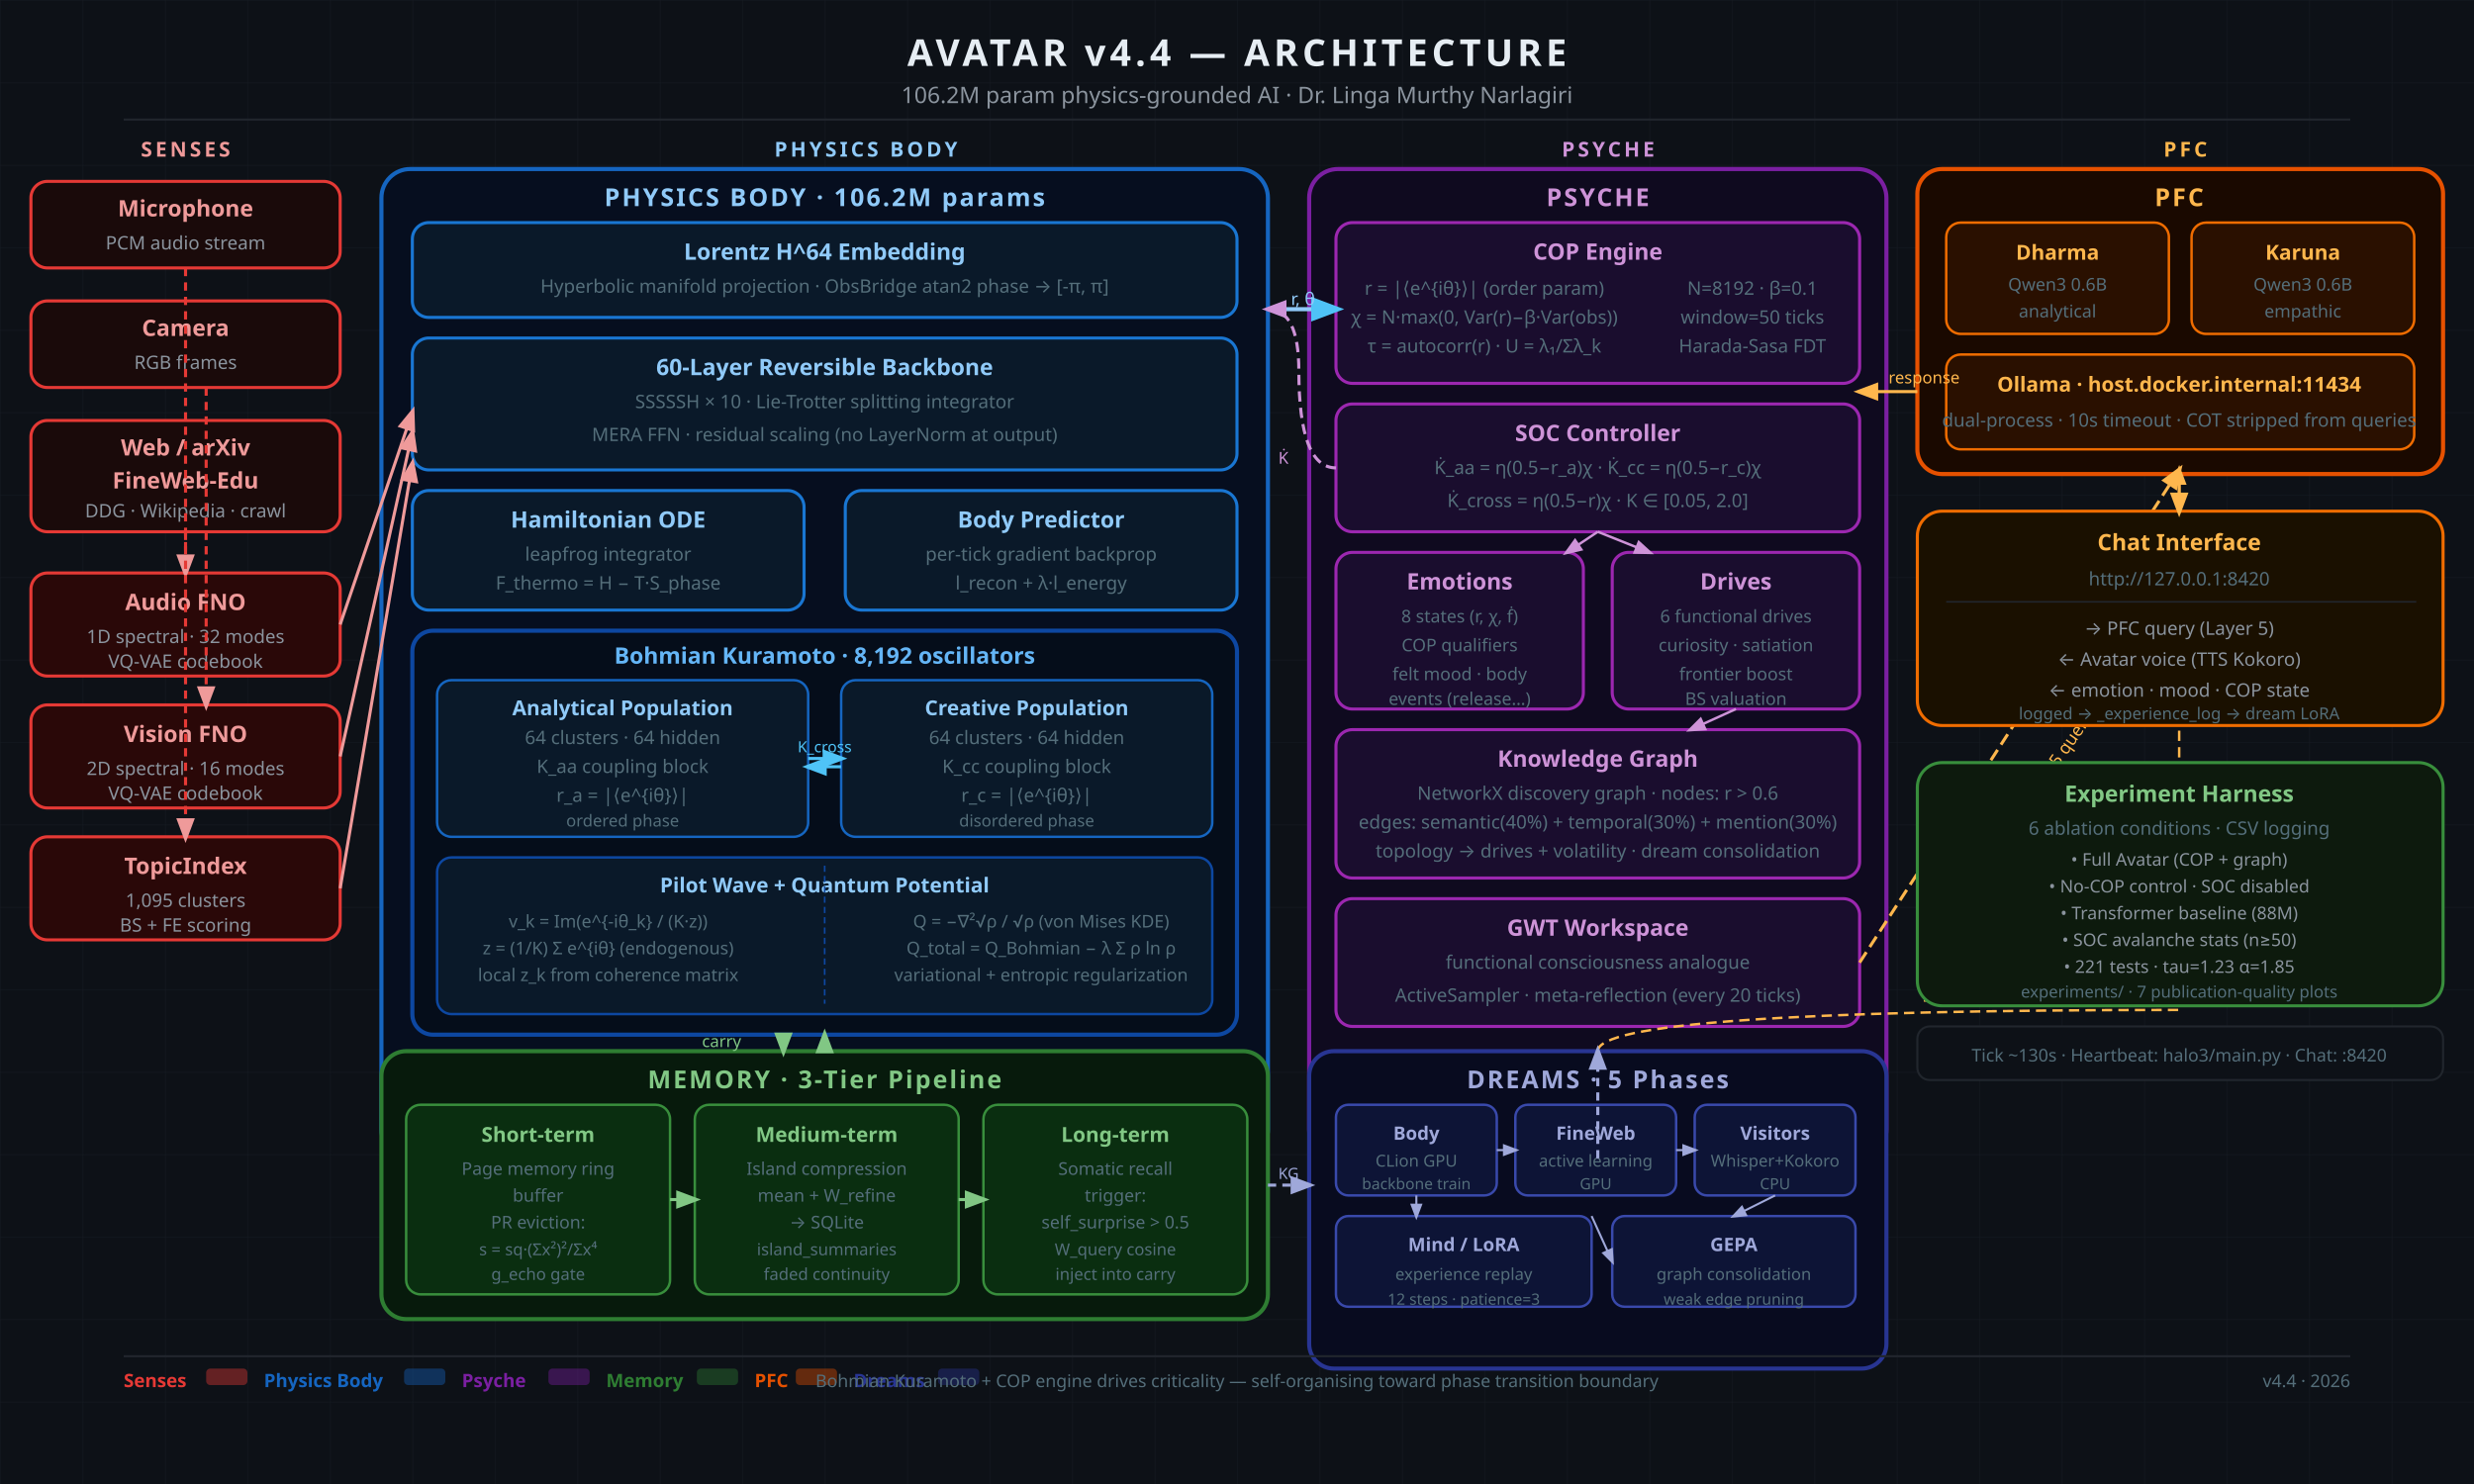
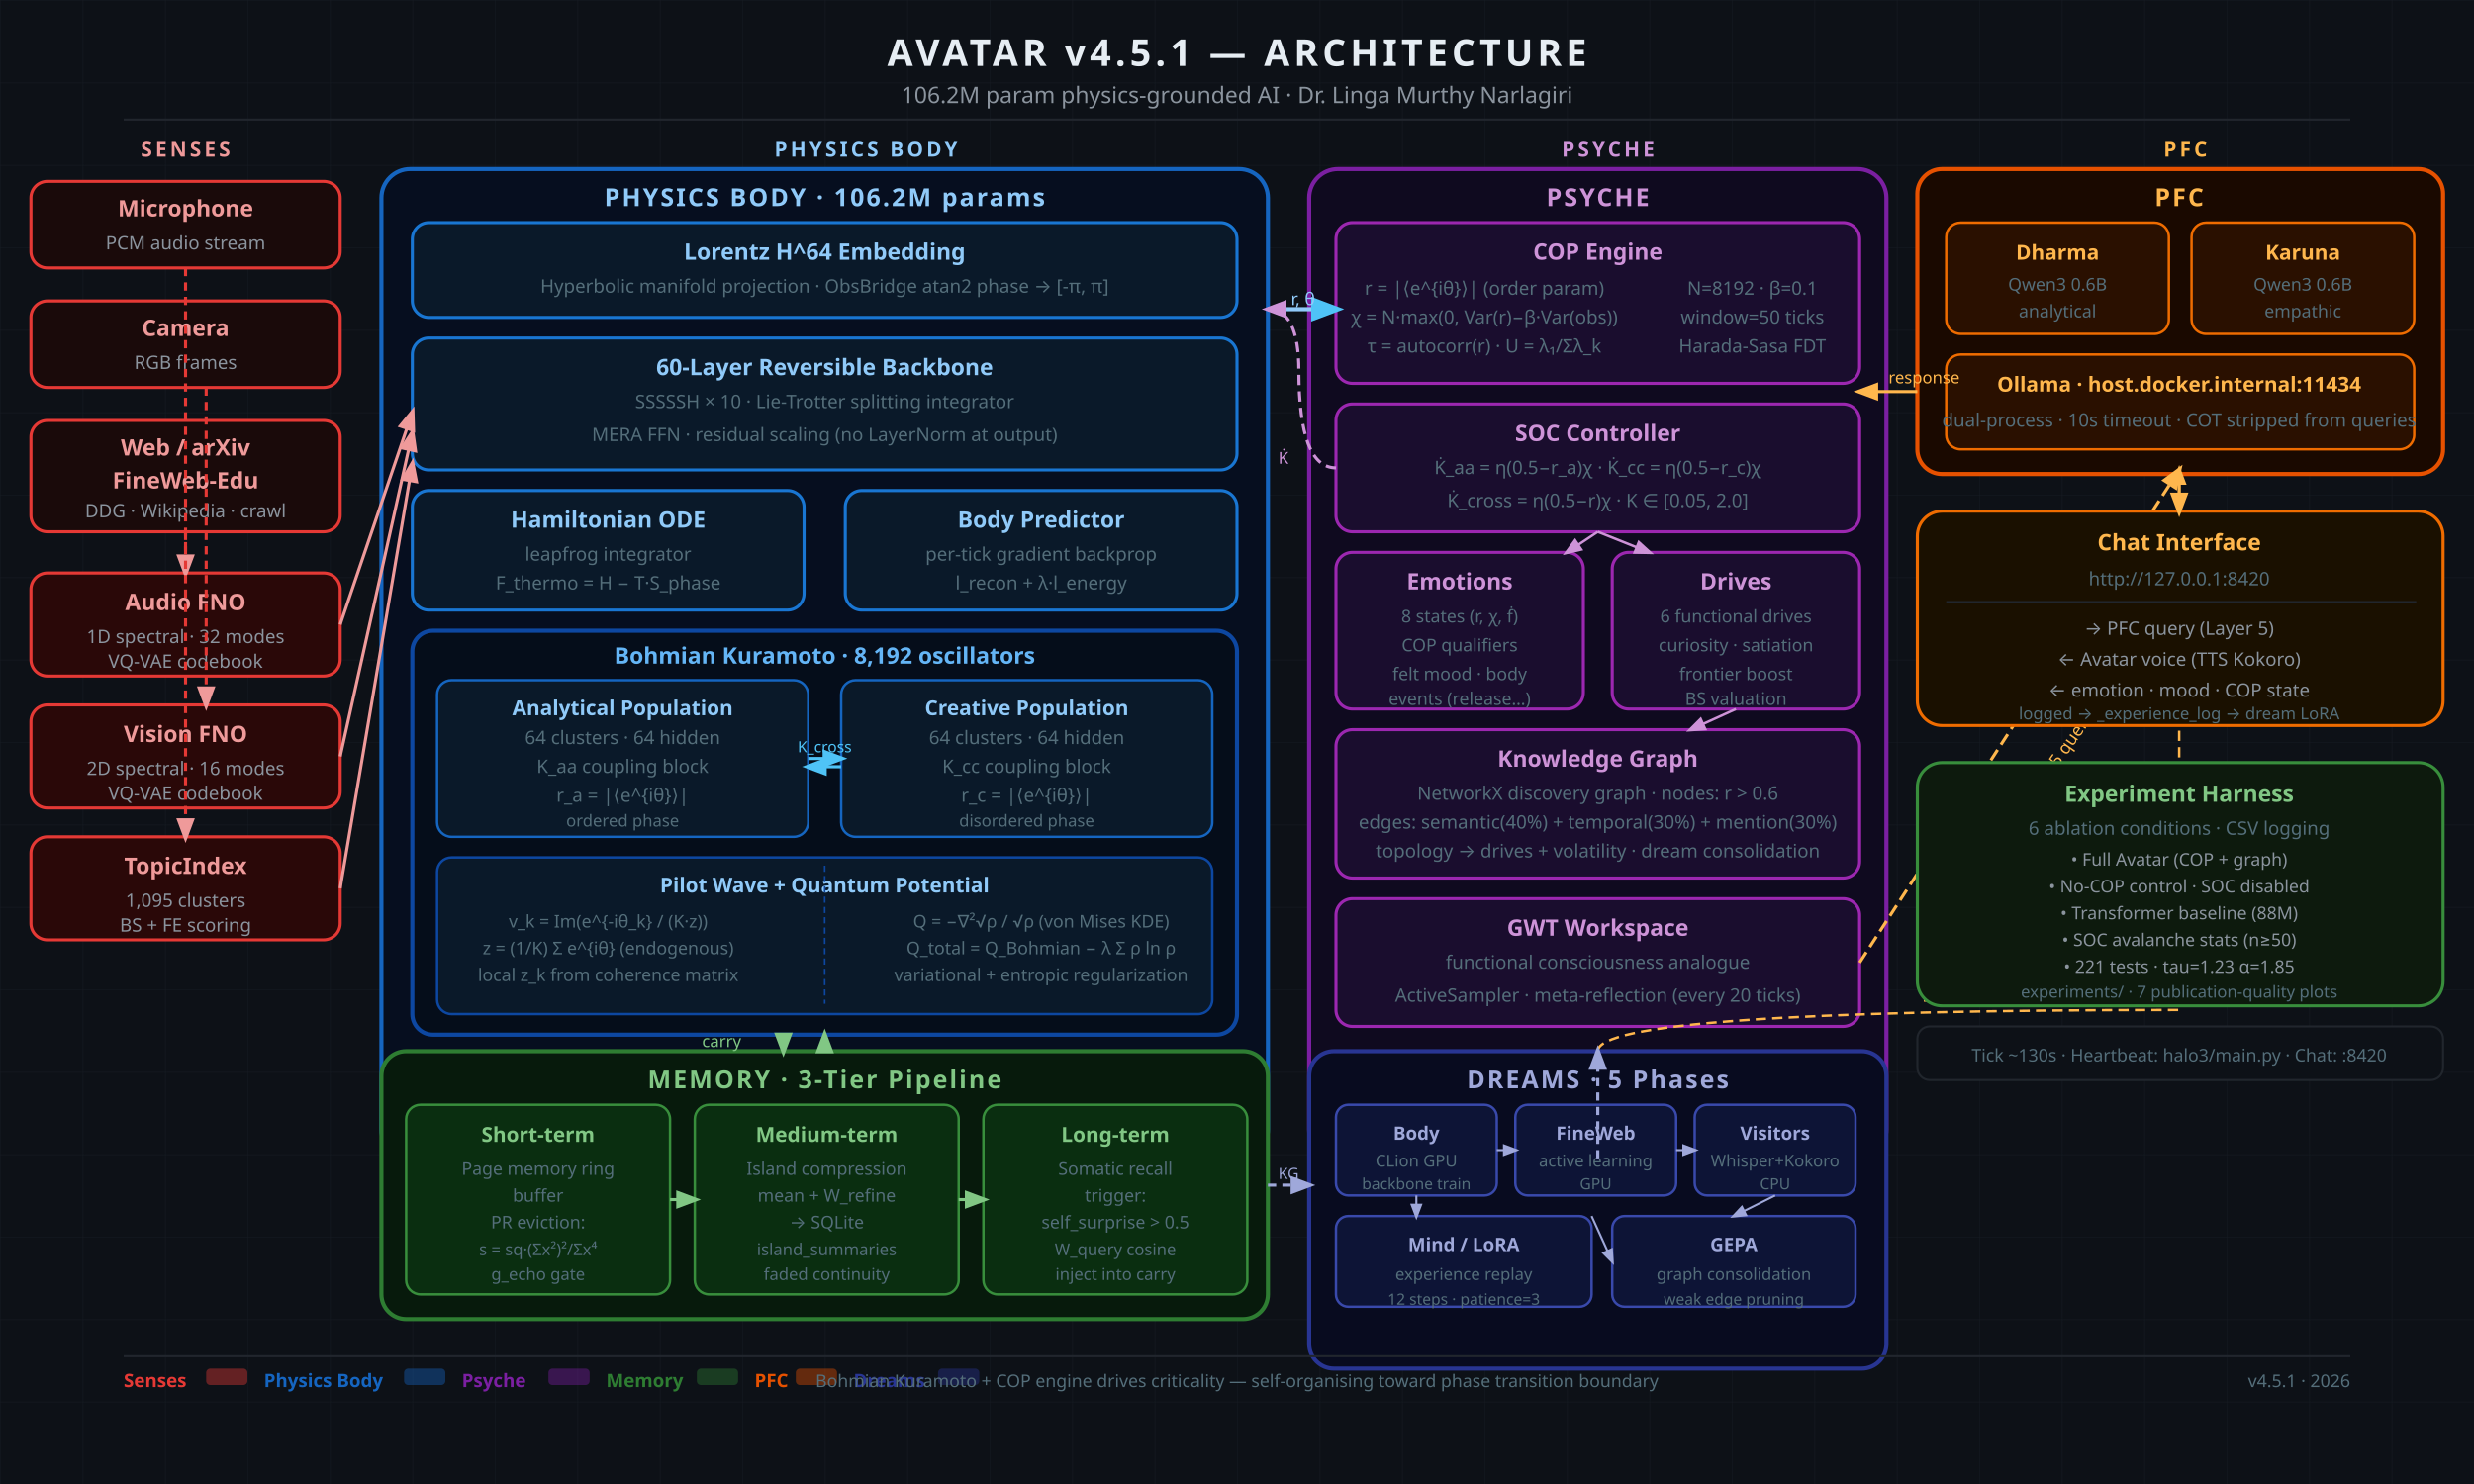
<svg xmlns="http://www.w3.org/2000/svg" viewBox="0 0 1200 720" width="1200" height="720" font-family="'Segoe UI', system-ui, -apple-system, sans-serif">
  <rect width="1200" height="720" fill="#0d1117" />
  <defs>
    <pattern id="grid" width="40" height="40" patternUnits="userSpaceOnUse">
      <path d="M 40 0 L 0 0 0 40" fill="none" stroke="#161b22" stroke-width="0.5" />
    </pattern>
    <marker id="arrow-blue" markerWidth="8" markerHeight="8" refX="6" refY="3" orient="auto">
      <path d="M0,0 L0,6 L8,3 z" fill="#4fc3f7" />
    </marker>
    <marker id="arrow-purple" markerWidth="8" markerHeight="8" refX="6" refY="3" orient="auto">
      <path d="M0,0 L0,6 L8,3 z" fill="#ce93d8" />
    </marker>
    <marker id="arrow-green" markerWidth="8" markerHeight="8" refX="6" refY="3" orient="auto">
      <path d="M0,0 L0,6 L8,3 z" fill="#81c784" />
    </marker>
    <marker id="arrow-orange" markerWidth="8" markerHeight="8" refX="6" refY="3" orient="auto">
      <path d="M0,0 L0,6 L8,3 z" fill="#ffb74d" />
    </marker>
    <marker id="arrow-red" markerWidth="8" markerHeight="8" refX="6" refY="3" orient="auto">
      <path d="M0,0 L0,6 L8,3 z" fill="#ef9a9a" />
    </marker>
    <marker id="arrow-indigo" markerWidth="8" markerHeight="8" refX="6" refY="3" orient="auto">
      <path d="M0,0 L0,6 L8,3 z" fill="#9fa8da" />
    </marker>
    <marker id="arrow-gray" markerWidth="8" markerHeight="8" refX="6" refY="3" orient="auto">
      <path d="M0,0 L0,6 L8,3 z" fill="#90a4ae" />
    </marker>
-     <filter id="glow-blue" x="-20%" y="-20%" width="140%" height="140%">
-       <feGaussianBlur stdDeviation="3" result="blur" />
-       <feMerge>
-         <feMergeNode in="blur" />
-         <feMergeNode in="SourceGraphic" />
-       </feMerge>
-     </filter>
-     <filter id="glow-purple" x="-20%" y="-20%" width="140%" height="140%">
-       <feGaussianBlur stdDeviation="3" result="blur" />
-       <feMerge>
-         <feMergeNode in="blur" />
-         <feMergeNode in="SourceGraphic" />
-       </feMerge>
-     </filter>
  </defs>
  <rect width="1200" height="720" fill="url(#grid)" />
-   <text x="600" y="32" text-anchor="middle" fill="#e6edf3" font-size="18" font-weight="700" letter-spacing="2">AVATAR v4.4 — ARCHITECTURE</text>
+   <text x="600" y="32" text-anchor="middle" fill="#e6edf3" font-size="18" font-weight="700" letter-spacing="2">AVATAR v4.5.1 — ARCHITECTURE</text>
  <text x="600" y="50" text-anchor="middle" fill="#8b949e" font-size="11">106.2M param physics-grounded AI · Dr. Linga Murthy Narlagiri</text>
  <line x1="60" y1="58" x2="1140" y2="58" stroke="#21262d" stroke-width="1" />
  <text x="90" y="76" text-anchor="middle" fill="#ef9a9a" font-size="10" font-weight="600" letter-spacing="1.5">SENSES</text>
  <text x="420" y="76" text-anchor="middle" fill="#90caf9" font-size="10" font-weight="600" letter-spacing="1.5">PHYSICS BODY</text>
  <text x="780" y="76" text-anchor="middle" fill="#ce93d8" font-size="10" font-weight="600" letter-spacing="1.5">PSYCHE</text>
  <text x="1060" y="76" text-anchor="middle" fill="#ffb74d" font-size="10" font-weight="600" letter-spacing="1.5">PFC</text>
  <rect x="15" y="88" width="150" height="42" rx="8" fill="#1a0a0a" stroke="#e53935" stroke-width="1.5" />
  <text x="90" y="105" text-anchor="middle" fill="#ef9a9a" font-size="11" font-weight="600">Microphone</text>
  <text x="90" y="121" text-anchor="middle" fill="#8b949e" font-size="9">PCM audio stream</text>
  <rect x="15" y="146" width="150" height="42" rx="8" fill="#1a0a0a" stroke="#e53935" stroke-width="1.5" />
  <text x="90" y="163" text-anchor="middle" fill="#ef9a9a" font-size="11" font-weight="600">Camera</text>
  <text x="90" y="179" text-anchor="middle" fill="#8b949e" font-size="9">RGB frames</text>
  <rect x="15" y="204" width="150" height="54" rx="8" fill="#1a0a0a" stroke="#e53935" stroke-width="1.5" />
  <text x="90" y="221" text-anchor="middle" fill="#ef9a9a" font-size="11" font-weight="600">Web / arXiv</text>
  <text x="90" y="237" text-anchor="middle" fill="#ef9a9a" font-size="11" font-weight="600">FineWeb-Edu</text>
  <text x="90" y="251" text-anchor="middle" fill="#8b949e" font-size="9">DDG · Wikipedia · crawl</text>
  <rect x="15" y="278" width="150" height="50" rx="8" fill="#2a0808" stroke="#e53935" stroke-width="1.5" />
  <text x="90" y="296" text-anchor="middle" fill="#ef9a9a" font-size="11" font-weight="600">Audio FNO</text>
  <text x="90" y="312" text-anchor="middle" fill="#8b949e" font-size="9">1D spectral · 32 modes</text>
  <text x="90" y="324" text-anchor="middle" fill="#8b949e" font-size="9">VQ-VAE codebook</text>
  <rect x="15" y="342" width="150" height="50" rx="8" fill="#2a0808" stroke="#e53935" stroke-width="1.5" />
  <text x="90" y="360" text-anchor="middle" fill="#ef9a9a" font-size="11" font-weight="600">Vision FNO</text>
  <text x="90" y="376" text-anchor="middle" fill="#8b949e" font-size="9">2D spectral · 16 modes</text>
  <text x="90" y="388" text-anchor="middle" fill="#8b949e" font-size="9">VQ-VAE codebook</text>
  <rect x="15" y="406" width="150" height="50" rx="8" fill="#2a0808" stroke="#e53935" stroke-width="1.5" />
  <text x="90" y="424" text-anchor="middle" fill="#ef9a9a" font-size="11" font-weight="600">TopicIndex</text>
  <text x="90" y="440" text-anchor="middle" fill="#8b949e" font-size="9">1,095 clusters</text>
  <text x="90" y="452" text-anchor="middle" fill="#8b949e" font-size="9">BS + FE scoring</text>
  <line x1="90" y1="130" x2="90" y2="278" stroke="#e53935" stroke-width="1.5" stroke-dasharray="4,3" marker-end="url(#arrow-red)" />
  <line x1="100" y1="188" x2="100" y2="342" stroke="#e53935" stroke-width="1.5" stroke-dasharray="4,3" marker-end="url(#arrow-red)" />
  <line x1="90" y1="258" x2="90" y2="406" stroke="#e53935" stroke-width="1.5" stroke-dasharray="4,3" marker-end="url(#arrow-red)" />
  <rect x="185" y="82" width="430" height="480" rx="14" fill="#060e1f" stroke="#1565c0" stroke-width="2" />
  <text x="400" y="100" text-anchor="middle" fill="#90caf9" font-size="12" font-weight="700" letter-spacing="1">PHYSICS BODY  ·  106.2M params</text>
  <rect x="200" y="108" width="400" height="46" rx="8" fill="#0a1929" stroke="#1976d2" stroke-width="1.5" />
  <text x="400" y="126" text-anchor="middle" fill="#90caf9" font-size="11" font-weight="600">Lorentz H^64 Embedding</text>
  <text x="400" y="142" text-anchor="middle" fill="#546e7a" font-size="9">Hyperbolic manifold projection · ObsBridge atan2 phase → [-π, π]</text>
  <rect x="200" y="164" width="400" height="64" rx="8" fill="#0a1929" stroke="#1976d2" stroke-width="1.5" />
  <text x="400" y="182" text-anchor="middle" fill="#90caf9" font-size="11" font-weight="600">60-Layer Reversible Backbone</text>
  <text x="400" y="198" text-anchor="middle" fill="#546e7a" font-size="9">SSSSSH × 10  ·  Lie-Trotter splitting integrator</text>
  <text x="400" y="214" text-anchor="middle" fill="#546e7a" font-size="9">MERA FFN  ·  residual scaling (no LayerNorm at output)</text>
  <rect x="200" y="238" width="190" height="58" rx="8" fill="#0a1929" stroke="#1976d2" stroke-width="1.5" />
  <text x="295" y="256" text-anchor="middle" fill="#90caf9" font-size="11" font-weight="600">Hamiltonian ODE</text>
  <text x="295" y="272" text-anchor="middle" fill="#546e7a" font-size="9">leapfrog integrator</text>
  <text x="295" y="286" text-anchor="middle" fill="#546e7a" font-size="9">F_thermo = H − T·S_phase</text>
  <rect x="410" y="238" width="190" height="58" rx="8" fill="#0a1929" stroke="#1976d2" stroke-width="1.5" />
  <text x="505" y="256" text-anchor="middle" fill="#90caf9" font-size="11" font-weight="600">Body Predictor</text>
  <text x="505" y="272" text-anchor="middle" fill="#546e7a" font-size="9">per-tick gradient backprop</text>
  <text x="505" y="286" text-anchor="middle" fill="#546e7a" font-size="9">l_recon + λ·l_energy</text>
  <rect x="200" y="306" width="400" height="196" rx="10" fill="#050d1a" stroke="#0d47a1" stroke-width="2" />
  <text x="400" y="322" text-anchor="middle" fill="#64b5f6" font-size="11" font-weight="700">Bohmian Kuramoto  ·  8,192 oscillators</text>
  <rect x="212" y="330" width="180" height="76" rx="7" fill="#0a1929" stroke="#1565c0" stroke-width="1.2" />
  <text x="302" y="347" text-anchor="middle" fill="#90caf9" font-size="10" font-weight="600">Analytical Population</text>
  <text x="302" y="361" text-anchor="middle" fill="#546e7a" font-size="9">64 clusters · 64 hidden</text>
  <text x="302" y="375" text-anchor="middle" fill="#546e7a" font-size="9">K_aa coupling block</text>
  <text x="302" y="389" text-anchor="middle" fill="#546e7a" font-size="9">r_a = |⟨e^{iθ}⟩|</text>
  <text x="302" y="401" text-anchor="middle" fill="#546e7a" font-size="8">ordered phase</text>
  <rect x="408" y="330" width="180" height="76" rx="7" fill="#0a1929" stroke="#1565c0" stroke-width="1.2" />
  <text x="498" y="347" text-anchor="middle" fill="#90caf9" font-size="10" font-weight="600">Creative Population</text>
  <text x="498" y="361" text-anchor="middle" fill="#546e7a" font-size="9">64 clusters · 64 hidden</text>
  <text x="498" y="375" text-anchor="middle" fill="#546e7a" font-size="9">K_cc coupling block</text>
  <text x="498" y="389" text-anchor="middle" fill="#546e7a" font-size="9">r_c = |⟨e^{iθ}⟩|</text>
  <text x="498" y="401" text-anchor="middle" fill="#546e7a" font-size="8">disordered phase</text>
  <line x1="392" y1="368" x2="408" y2="368" stroke="#4fc3f7" stroke-width="1.5" marker-end="url(#arrow-blue)" />
  <line x1="408" y1="372" x2="392" y2="372" stroke="#4fc3f7" stroke-width="1.5" marker-end="url(#arrow-blue)" />
  <text x="400" y="365" text-anchor="middle" fill="#4fc3f7" font-size="7.5">K_cross</text>
  <rect x="212" y="416" width="376" height="76" rx="7" fill="#0a1929" stroke="#0d47a1" stroke-width="1.2" />
  <text x="400" y="433" text-anchor="middle" fill="#90caf9" font-size="10" font-weight="600">Pilot Wave  +  Quantum Potential</text>
  <text x="295" y="450" text-anchor="middle" fill="#546e7a" font-size="8.5">v_k = Im(e^{-iθ_k} / (K·z))</text>
  <text x="295" y="463" text-anchor="middle" fill="#546e7a" font-size="8.5">z = (1/K) Σ e^{iθ}  (endogenous)</text>
  <text x="295" y="476" text-anchor="middle" fill="#546e7a" font-size="8.5">local z_k from coherence matrix</text>
  <text x="505" y="450" text-anchor="middle" fill="#546e7a" font-size="8.5">Q = −∇²√ρ / √ρ  (von Mises KDE)</text>
  <text x="505" y="463" text-anchor="middle" fill="#546e7a" font-size="8.5">Q_total = Q_Bohmian − λ Σ ρ ln ρ</text>
  <text x="505" y="476" text-anchor="middle" fill="#546e7a" font-size="8.5">variational + entropic regularization</text>
  <line x1="400" y1="420" x2="400" y2="487" stroke="#0d47a1" stroke-width="0.8" stroke-dasharray="3,2" />
  <line x1="165" y1="303" x2="200" y2="200" stroke="#ef9a9a" stroke-width="1.5" marker-end="url(#arrow-red)" />
  <line x1="165" y1="367" x2="200" y2="210" stroke="#ef9a9a" stroke-width="1.5" marker-end="url(#arrow-red)" />
  <line x1="165" y1="431" x2="200" y2="225" stroke="#ef9a9a" stroke-width="1.5" marker-end="url(#arrow-red)" />
  <rect x="635" y="82" width="280" height="480" rx="14" fill="#0f0a1f" stroke="#7b1fa2" stroke-width="2" />
  <text x="775" y="100" text-anchor="middle" fill="#ce93d8" font-size="12" font-weight="700" letter-spacing="1">PSYCHE</text>
  <rect x="648" y="108" width="254" height="78" rx="8" fill="#1a0d2e" stroke="#9c27b0" stroke-width="1.5" />
  <text x="775" y="126" text-anchor="middle" fill="#ce93d8" font-size="11" font-weight="600">COP Engine</text>
  <text x="720" y="143" text-anchor="middle" fill="#546e7a" font-size="9">r = |⟨e^{iθ}⟩|  (order param)</text>
  <text x="720" y="157" text-anchor="middle" fill="#546e7a" font-size="9">χ = N·max(0, Var(r)−β·Var(obs))</text>
  <text x="720" y="171" text-anchor="middle" fill="#546e7a" font-size="9">τ = autocorr(r)  ·  U = λ₁/Σλ_k</text>
  <text x="850" y="143" text-anchor="middle" fill="#546e7a" font-size="9">N=8192 · β=0.1</text>
  <text x="850" y="157" text-anchor="middle" fill="#546e7a" font-size="9">window=50 ticks</text>
  <text x="850" y="171" text-anchor="middle" fill="#546e7a" font-size="9">Harada-Sasa FDT</text>
  <rect x="648" y="196" width="254" height="62" rx="8" fill="#1a0d2e" stroke="#9c27b0" stroke-width="1.5" />
  <text x="775" y="214" text-anchor="middle" fill="#ce93d8" font-size="11" font-weight="600">SOC Controller</text>
  <text x="775" y="230" text-anchor="middle" fill="#546e7a" font-size="9">K̇_aa = η(0.5−r_a)χ  ·  K̇_cc = η(0.5−r_c)χ</text>
  <text x="775" y="246" text-anchor="middle" fill="#546e7a" font-size="9">K̇_cross = η(0.5−r)χ  ·  K ∈ [0.05, 2.0]</text>
  <rect x="648" y="268" width="120" height="76" rx="8" fill="#1a0d2e" stroke="#9c27b0" stroke-width="1.5" />
  <text x="708" y="286" text-anchor="middle" fill="#ce93d8" font-size="11" font-weight="600">Emotions</text>
  <text x="708" y="302" text-anchor="middle" fill="#546e7a" font-size="8.5">8 states (r, χ, ḟ)</text>
  <text x="708" y="316" text-anchor="middle" fill="#546e7a" font-size="8.5">COP qualifiers</text>
  <text x="708" y="330" text-anchor="middle" fill="#546e7a" font-size="8.5">felt mood · body</text>
  <text x="708" y="342" text-anchor="middle" fill="#546e7a" font-size="8.5">events (release…)</text>
  <rect x="782" y="268" width="120" height="76" rx="8" fill="#1a0d2e" stroke="#9c27b0" stroke-width="1.5" />
  <text x="842" y="286" text-anchor="middle" fill="#ce93d8" font-size="11" font-weight="600">Drives</text>
  <text x="842" y="302" text-anchor="middle" fill="#546e7a" font-size="8.5">6 functional drives</text>
  <text x="842" y="316" text-anchor="middle" fill="#546e7a" font-size="8.5">curiosity · satiation</text>
  <text x="842" y="330" text-anchor="middle" fill="#546e7a" font-size="8.5">frontier boost</text>
  <text x="842" y="342" text-anchor="middle" fill="#546e7a" font-size="8.5">BS valuation</text>
  <rect x="648" y="354" width="254" height="72" rx="8" fill="#1a0d2e" stroke="#9c27b0" stroke-width="1.5" />
  <text x="775" y="372" text-anchor="middle" fill="#ce93d8" font-size="11" font-weight="600">Knowledge Graph</text>
  <text x="775" y="388" text-anchor="middle" fill="#546e7a" font-size="9">NetworkX discovery graph  ·  nodes: r &gt; 0.6</text>
  <text x="775" y="402" text-anchor="middle" fill="#546e7a" font-size="9">edges: semantic(40%) + temporal(30%) + mention(30%)</text>
  <text x="775" y="416" text-anchor="middle" fill="#546e7a" font-size="9">topology → drives + volatility · dream consolidation</text>
  <rect x="648" y="436" width="254" height="62" rx="8" fill="#1a0d2e" stroke="#9c27b0" stroke-width="1.5" />
  <text x="775" y="454" text-anchor="middle" fill="#ce93d8" font-size="11" font-weight="600">GWT Workspace</text>
  <text x="775" y="470" text-anchor="middle" fill="#546e7a" font-size="9">functional consciousness analogue</text>
  <text x="775" y="486" text-anchor="middle" fill="#546e7a" font-size="9">ActiveSampler · meta-reflection (every 20 ticks)</text>
  <line x1="615" y1="150" x2="648" y2="150" stroke="#90caf9" stroke-width="2" marker-end="url(#arrow-blue)" />
  <path d="M 648 227 Q 630 227 630 180 Q 630 150 615 150" fill="none" stroke="#ce93d8" stroke-width="1.5" stroke-dasharray="5,3" marker-end="url(#arrow-purple)" />
  <text x="632" y="148" text-anchor="middle" fill="#90caf9" font-size="8.5">r, θ</text>
  <text x="625" y="225" text-anchor="end" fill="#ce93d8" font-size="8">K̇</text>
  <line x1="775" y1="258" x2="760" y2="268" stroke="#ce93d8" stroke-width="1.2" marker-end="url(#arrow-purple)" />
  <line x1="775" y1="258" x2="800" y2="268" stroke="#ce93d8" stroke-width="1.2" marker-end="url(#arrow-purple)" />
  <line x1="842" y1="344" x2="820" y2="354" stroke="#ce93d8" stroke-width="1.2" marker-end="url(#arrow-purple)" />
  <rect x="930" y="82" width="255" height="148" rx="12" fill="#1a0900" stroke="#e65100" stroke-width="2" />
  <text x="1057" y="100" text-anchor="middle" fill="#ffb74d" font-size="12" font-weight="700" letter-spacing="1">PFC</text>
  <rect x="944" y="108" width="108" height="54" rx="7" fill="#2a1000" stroke="#ef6c00" stroke-width="1.2" />
  <text x="998" y="126" text-anchor="middle" fill="#ffb74d" font-size="10" font-weight="600">Dharma</text>
  <text x="998" y="141" text-anchor="middle" fill="#546e7a" font-size="8.5">Qwen3 0.6B</text>
  <text x="998" y="154" text-anchor="middle" fill="#546e7a" font-size="8.5">analytical</text>
  <rect x="1063" y="108" width="108" height="54" rx="7" fill="#2a1000" stroke="#ef6c00" stroke-width="1.2" />
  <text x="1117" y="126" text-anchor="middle" fill="#ffb74d" font-size="10" font-weight="600">Karuna</text>
  <text x="1117" y="141" text-anchor="middle" fill="#546e7a" font-size="8.5">Qwen3 0.6B</text>
  <text x="1117" y="154" text-anchor="middle" fill="#546e7a" font-size="8.5">empathic</text>
  <rect x="944" y="172" width="227" height="46" rx="7" fill="#2a1000" stroke="#ef6c00" stroke-width="1.2" />
  <text x="1057" y="190" text-anchor="middle" fill="#ffb74d" font-size="10" font-weight="600">Ollama  ·  host.docker.internal:11434</text>
  <text x="1057" y="207" text-anchor="middle" fill="#546e7a" font-size="9">dual-process · 10s timeout · COT stripped from queries</text>
  <line x1="902" y1="467" x2="1057" y2="228" stroke="#ffb74d" stroke-width="1.5" stroke-dasharray="6,3" marker-end="url(#arrow-orange)" />
  <line x1="930" y1="190" x2="902" y2="190" stroke="#ffb74d" stroke-width="1.5" marker-end="url(#arrow-orange)" />
  <text x="1000" y="370" text-anchor="middle" fill="#ffb74d" font-size="8.5" transform="rotate(-55,1000,370)">Layer 5 query</text>
  <text x="916" y="186" text-anchor="start" fill="#ffb74d" font-size="8">response</text>
  <rect x="185" y="510" width="430" height="130" rx="12" fill="#071a0c" stroke="#2e7d32" stroke-width="2" />
  <text x="400" y="528" text-anchor="middle" fill="#81c784" font-size="12" font-weight="700" letter-spacing="1">MEMORY  ·  3-Tier Pipeline</text>
  <rect x="197" y="536" width="128" height="92" rx="7" fill="#0a2e10" stroke="#388e3c" stroke-width="1.2" />
  <text x="261" y="554" text-anchor="middle" fill="#81c784" font-size="10" font-weight="600">Short-term</text>
  <text x="261" y="570" text-anchor="middle" fill="#546e7a" font-size="8.5">Page memory ring</text>
  <text x="261" y="583" text-anchor="middle" fill="#546e7a" font-size="8.5">buffer</text>
  <text x="261" y="596" text-anchor="middle" fill="#546e7a" font-size="8.5">PR eviction:</text>
  <text x="261" y="609" text-anchor="middle" fill="#546e7a" font-size="8">s = sq·(Σx²)²/Σx⁴</text>
  <text x="261" y="621" text-anchor="middle" fill="#546e7a" font-size="8">g_echo gate</text>
  <rect x="337" y="536" width="128" height="92" rx="7" fill="#0a2e10" stroke="#388e3c" stroke-width="1.2" />
  <text x="401" y="554" text-anchor="middle" fill="#81c784" font-size="10" font-weight="600">Medium-term</text>
  <text x="401" y="570" text-anchor="middle" fill="#546e7a" font-size="8.5">Island compression</text>
  <text x="401" y="583" text-anchor="middle" fill="#546e7a" font-size="8.5">mean + W_refine</text>
  <text x="401" y="596" text-anchor="middle" fill="#546e7a" font-size="8.5">→ SQLite</text>
  <text x="401" y="609" text-anchor="middle" fill="#546e7a" font-size="8">island_summaries</text>
  <text x="401" y="621" text-anchor="middle" fill="#546e7a" font-size="8">faded continuity</text>
  <rect x="477" y="536" width="128" height="92" rx="7" fill="#0a2e10" stroke="#388e3c" stroke-width="1.2" />
  <text x="541" y="554" text-anchor="middle" fill="#81c784" font-size="10" font-weight="600">Long-term</text>
  <text x="541" y="570" text-anchor="middle" fill="#546e7a" font-size="8.5">Somatic recall</text>
  <text x="541" y="583" text-anchor="middle" fill="#546e7a" font-size="8.5">trigger:</text>
  <text x="541" y="596" text-anchor="middle" fill="#546e7a" font-size="8.5">self_surprise &gt; 0.5</text>
  <text x="541" y="609" text-anchor="middle" fill="#546e7a" font-size="8">W_query cosine</text>
  <text x="541" y="621" text-anchor="middle" fill="#546e7a" font-size="8">inject into carry</text>
  <line x1="325" y1="582" x2="337" y2="582" stroke="#81c784" stroke-width="1.5" marker-end="url(#arrow-green)" />
  <line x1="465" y1="582" x2="477" y2="582" stroke="#81c784" stroke-width="1.5" marker-end="url(#arrow-green)" />
  <line x1="400" y1="510" x2="400" y2="502" stroke="#81c784" stroke-width="1.5" stroke-dasharray="4,3" marker-end="url(#arrow-green)" />
  <line x1="380" y1="502" x2="380" y2="510" stroke="#81c784" stroke-width="1.5" marker-end="url(#arrow-green)" />
  <text x="350" y="508" text-anchor="middle" fill="#81c784" font-size="8">carry</text>
  <rect x="635" y="510" width="280" height="154" rx="12" fill="#080b1f" stroke="#283593" stroke-width="2" />
  <text x="775" y="528" text-anchor="middle" fill="#9fa8da" font-size="12" font-weight="700" letter-spacing="1">DREAMS  ·  5 Phases</text>
  <rect x="648" y="536" width="78" height="44" rx="6" fill="#0d1436" stroke="#3949ab" stroke-width="1.2" />
  <text x="687" y="553" text-anchor="middle" fill="#9fa8da" font-size="9" font-weight="600">Body</text>
  <text x="687" y="566" text-anchor="middle" fill="#546e7a" font-size="8">CLion GPU</text>
  <text x="687" y="577" text-anchor="middle" fill="#546e7a" font-size="7.5">backbone train</text>
  <rect x="735" y="536" width="78" height="44" rx="6" fill="#0d1436" stroke="#3949ab" stroke-width="1.2" />
  <text x="774" y="553" text-anchor="middle" fill="#9fa8da" font-size="9" font-weight="600">FineWeb</text>
  <text x="774" y="566" text-anchor="middle" fill="#546e7a" font-size="8">active learning</text>
  <text x="774" y="577" text-anchor="middle" fill="#546e7a" font-size="7.5">GPU</text>
  <rect x="822" y="536" width="78" height="44" rx="6" fill="#0d1436" stroke="#3949ab" stroke-width="1.2" />
  <text x="861" y="553" text-anchor="middle" fill="#9fa8da" font-size="9" font-weight="600">Visitors</text>
  <text x="861" y="566" text-anchor="middle" fill="#546e7a" font-size="8">Whisper+Kokoro</text>
  <text x="861" y="577" text-anchor="middle" fill="#546e7a" font-size="7.5">CPU</text>
  <rect x="648" y="590" width="124" height="44" rx="6" fill="#0d1436" stroke="#3949ab" stroke-width="1.2" />
  <text x="710" y="607" text-anchor="middle" fill="#9fa8da" font-size="9" font-weight="600">Mind / LoRA</text>
  <text x="710" y="621" text-anchor="middle" fill="#546e7a" font-size="8">experience replay</text>
  <text x="710" y="633" text-anchor="middle" fill="#546e7a" font-size="7.5">12 steps · patience=3</text>
  <rect x="782" y="590" width="118" height="44" rx="6" fill="#0d1436" stroke="#3949ab" stroke-width="1.2" />
  <text x="841" y="607" text-anchor="middle" fill="#9fa8da" font-size="9" font-weight="600">GEPA</text>
  <text x="841" y="621" text-anchor="middle" fill="#546e7a" font-size="8">graph consolidation</text>
  <text x="841" y="633" text-anchor="middle" fill="#546e7a" font-size="7.5">weak edge pruning</text>
  <line x1="726" y1="558" x2="735" y2="558" stroke="#9fa8da" stroke-width="1" marker-end="url(#arrow-indigo)" />
  <line x1="813" y1="558" x2="822" y2="558" stroke="#9fa8da" stroke-width="1" marker-end="url(#arrow-indigo)" />
  <line x1="687" y1="580" x2="687" y2="590" stroke="#9fa8da" stroke-width="1" marker-end="url(#arrow-indigo)" />
  <line x1="772" y1="590" x2="782" y2="612" stroke="#9fa8da" stroke-width="1" marker-end="url(#arrow-indigo)" />
  <line x1="861" y1="580" x2="841" y2="590" stroke="#9fa8da" stroke-width="1" marker-end="url(#arrow-indigo)" />
  <line x1="615" y1="575" x2="635" y2="575" stroke="#9fa8da" stroke-width="1.5" stroke-dasharray="4,3" marker-end="url(#arrow-indigo)" />
  <text x="625" y="572" text-anchor="middle" fill="#9fa8da" font-size="7.5">KG</text>
  <path d="M 775 510 Q 775 490 1057 490 Q 1057 230 1057 228" fill="none" stroke="#ffb74d" stroke-width="1.2" stroke-dasharray="5,3" marker-end="url(#arrow-orange)" />
  <text x="960" y="486" text-anchor="middle" fill="#ffb74d" font-size="8">LoRA fine-tune</text>
  <rect x="930" y="248" width="255" height="104" rx="12" fill="#1a1000" stroke="#ef6c00" stroke-width="1.5" />
  <text x="1057" y="267" text-anchor="middle" fill="#ffb74d" font-size="11" font-weight="700">Chat Interface</text>
  <text x="1057" y="284" text-anchor="middle" fill="#546e7a" font-size="9">http://127.0.0.1:8420</text>
  <line x1="944" y1="292" x2="1172" y2="292" stroke="#21262d" stroke-width="0.8" />
  <text x="1057" y="308" text-anchor="middle" fill="#8b949e" font-size="9">→ PFC query (Layer 5)</text>
  <text x="1057" y="323" text-anchor="middle" fill="#8b949e" font-size="9">← Avatar voice (TTS Kokoro)</text>
  <text x="1057" y="338" text-anchor="middle" fill="#8b949e" font-size="9">← emotion · mood · COP state</text>
  <text x="1057" y="349" text-anchor="middle" fill="#546e7a" font-size="8">logged → _experience_log → dream LoRA</text>
  <line x1="1057" y1="230" x2="1057" y2="248" stroke="#ffb74d" stroke-width="1.5" marker-end="url(#arrow-orange)" />
  <rect x="930" y="370" width="255" height="118" rx="12" fill="#0d1a0d" stroke="#388e3c" stroke-width="1.5" />
  <text x="1057" y="389" text-anchor="middle" fill="#81c784" font-size="11" font-weight="700">Experiment Harness</text>
  <text x="1057" y="405" text-anchor="middle" fill="#546e7a" font-size="9">6 ablation conditions · CSV logging</text>
  <text x="1057" y="420" text-anchor="middle" fill="#8b949e" font-size="8.5">• Full Avatar (COP + graph)</text>
  <text x="1057" y="433" text-anchor="middle" fill="#8b949e" font-size="8.5">• No-COP control  · SOC disabled</text>
  <text x="1057" y="446" text-anchor="middle" fill="#8b949e" font-size="8.5">• Transformer baseline (88M)</text>
  <text x="1057" y="459" text-anchor="middle" fill="#8b949e" font-size="8.5">• SOC avalanche stats (n≥50)</text>
  <text x="1057" y="472" text-anchor="middle" fill="#8b949e" font-size="8.5">• 221 tests · tau=1.23 α=1.85</text>
  <text x="1057" y="484" text-anchor="middle" fill="#546e7a" font-size="8">experiments/ · 7 publication-quality plots</text>
  <line x1="775" y1="562" x2="775" y2="510" stroke="#9fa8da" stroke-width="1.5" stroke-dasharray="4,3" marker-end="url(#arrow-indigo)" />
  <line x1="60" y1="658" x2="1140" y2="658" stroke="#21262d" stroke-width="1" />
  <text x="60" y="673" fill="#e53935" font-size="9" font-weight="600">Senses</text>
  <rect x="100" y="664" width="20" height="8" rx="2" fill="#e53935" opacity="0.4" />
  <text x="128" y="673" fill="#1565c0" font-size="9" font-weight="600">Physics Body</text>
  <rect x="196" y="664" width="20" height="8" rx="2" fill="#1565c0" opacity="0.4" />
  <text x="224" y="673" fill="#7b1fa2" font-size="9" font-weight="600">Psyche</text>
  <rect x="266" y="664" width="20" height="8" rx="2" fill="#7b1fa2" opacity="0.4" />
  <text x="294" y="673" fill="#2e7d32" font-size="9" font-weight="600">Memory</text>
  <rect x="338" y="664" width="20" height="8" rx="2" fill="#2e7d32" opacity="0.4" />
  <text x="366" y="673" fill="#e65100" font-size="9" font-weight="600">PFC</text>
  <rect x="386" y="664" width="20" height="8" rx="2" fill="#e65100" opacity="0.4" />
  <text x="414" y="673" fill="#283593" font-size="9" font-weight="600">Dreams</text>
  <rect x="455" y="664" width="20" height="8" rx="2" fill="#283593" opacity="0.4" />
  <text x="600" y="673" text-anchor="middle" fill="#546e7a" font-size="8.5">Bohmian Kuramoto + COP engine drives criticality — self-organising toward phase transition boundary</text>
-   <text x="1140" y="673" text-anchor="end" fill="#546e7a" font-size="8.5">v4.4 · 2026</text>
+   <text x="1140" y="673" text-anchor="end" fill="#546e7a" font-size="8.5">v4.5.1 · 2026</text>
  <rect x="930" y="498" width="255" height="26" rx="6" fill="#0d1117" stroke="#21262d" stroke-width="1" />
  <text x="1057" y="515" text-anchor="middle" fill="#546e7a" font-size="8.5">Tick ~130s · Heartbeat: halo3/main.py · Chat: :8420</text>
</svg>
